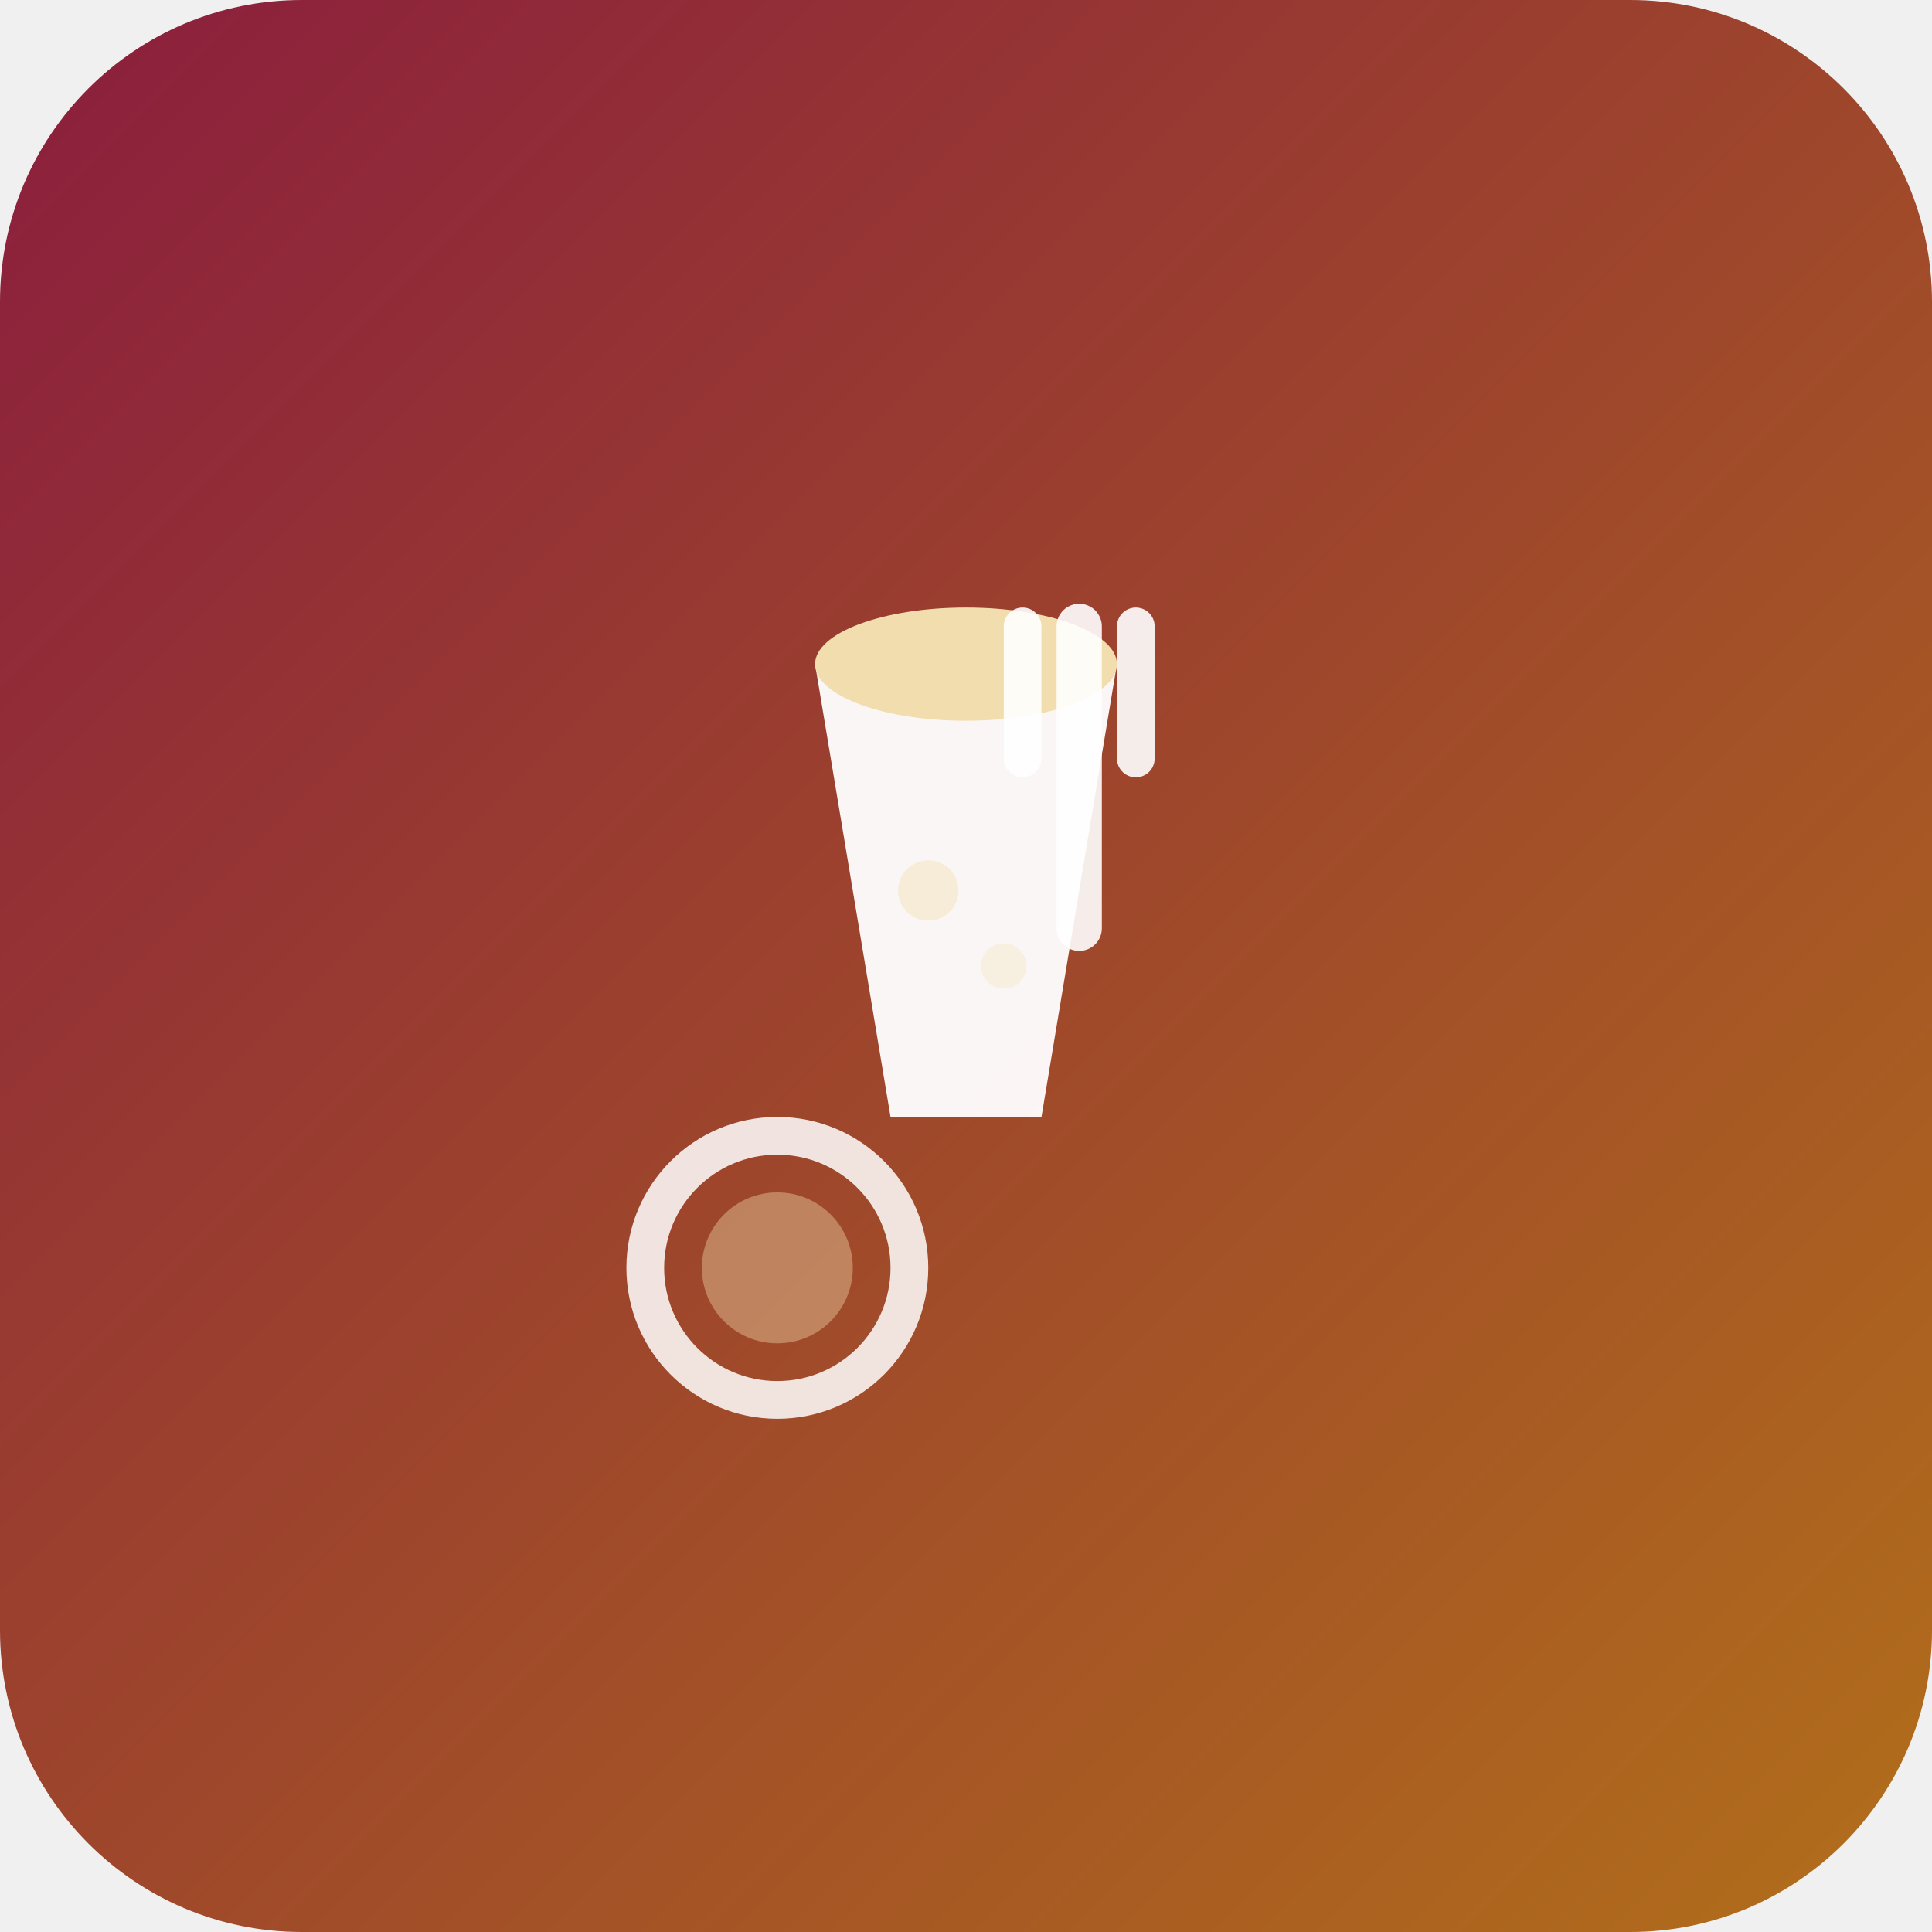
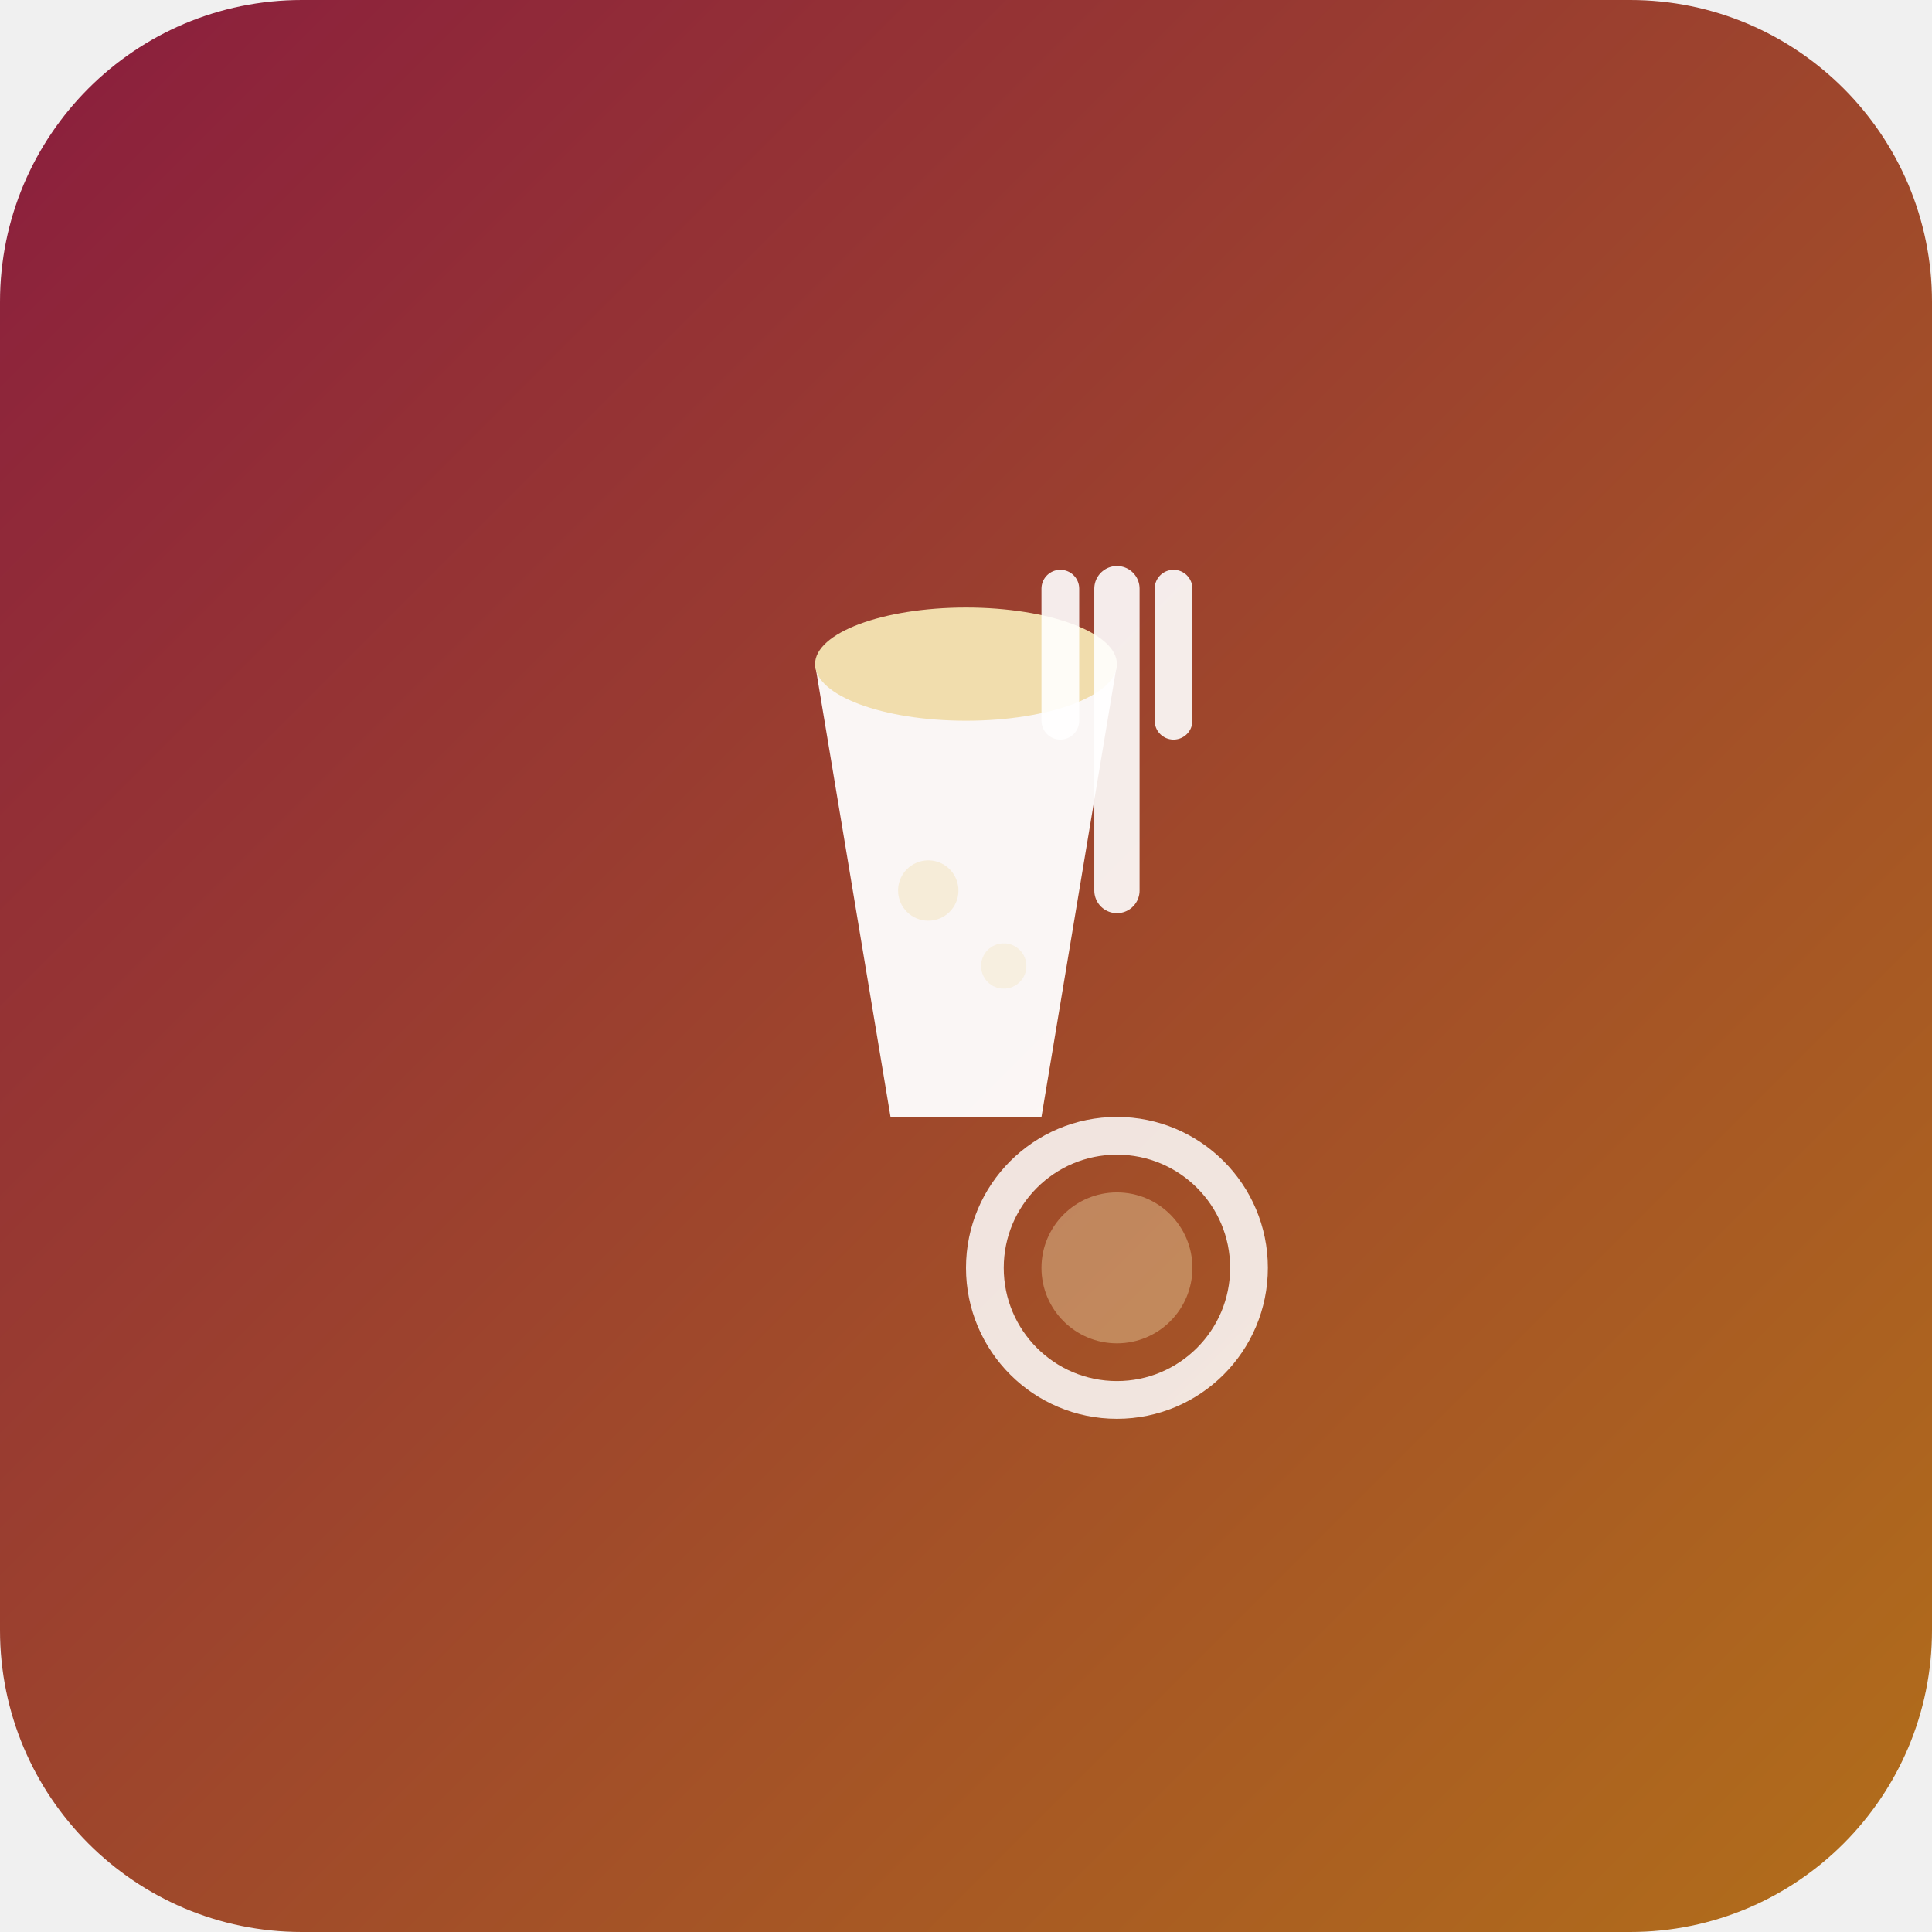
<svg xmlns="http://www.w3.org/2000/svg" width="512" height="512" viewBox="0 0 512 512" fill="none">
  <defs>
    <linearGradient id="favicon-grad" x1="0%" y1="0%" x2="100%" y2="100%">
      <stop offset="0%" style="stop-color:#8a1d3e;stop-opacity:1" />
      <stop offset="100%" style="stop-color:#b26f1a;stop-opacity:1" />
    </linearGradient>
  </defs>
  <rect width="512" height="512" rx="80" fill="url(#favicon-grad)" />
  <g transform="translate(256, 256)">
    <g transform="translate(-80, -100)">
      <path d="M40 20 L120 20 L100 140 L60 140 Z" fill="#fff" opacity="0.95" />
      <ellipse cx="80" cy="20" rx="40" ry="15" fill="#f1ddad" />
      <circle cx="70" cy="80" r="8" fill="#f1ddad" opacity="0.4" />
      <circle cx="90" cy="100" r="6" fill="#f1ddad" opacity="0.3" />
    </g>
-     <g transform="translate(30, -90)">
+     <g transform="translate(40, -100)">
      <path d="M0 0 L0 80" stroke="#fff" stroke-width="12" stroke-linecap="round" opacity="0.9" />
      <path d="M-15 0 L-15 35" stroke="#fff" stroke-width="10" stroke-linecap="round" opacity="0.9" />
      <path d="M15 0 L15 35" stroke="#fff" stroke-width="10" stroke-linecap="round" opacity="0.9" />
    </g>
-     <circle cx="-50" cy="80" r="35" fill="none" stroke="#fff" stroke-width="10" opacity="0.85" />
-     <circle cx="-50" cy="80" r="20" fill="#f1ddad" opacity="0.4" />
+     <circle cx="40" cy="80" r="35" fill="none" stroke="#fff" stroke-width="10" opacity="0.85" />
+     <circle cx="40" cy="80" r="20" fill="#f1ddad" opacity="0.4" />
  </g>
</svg>
